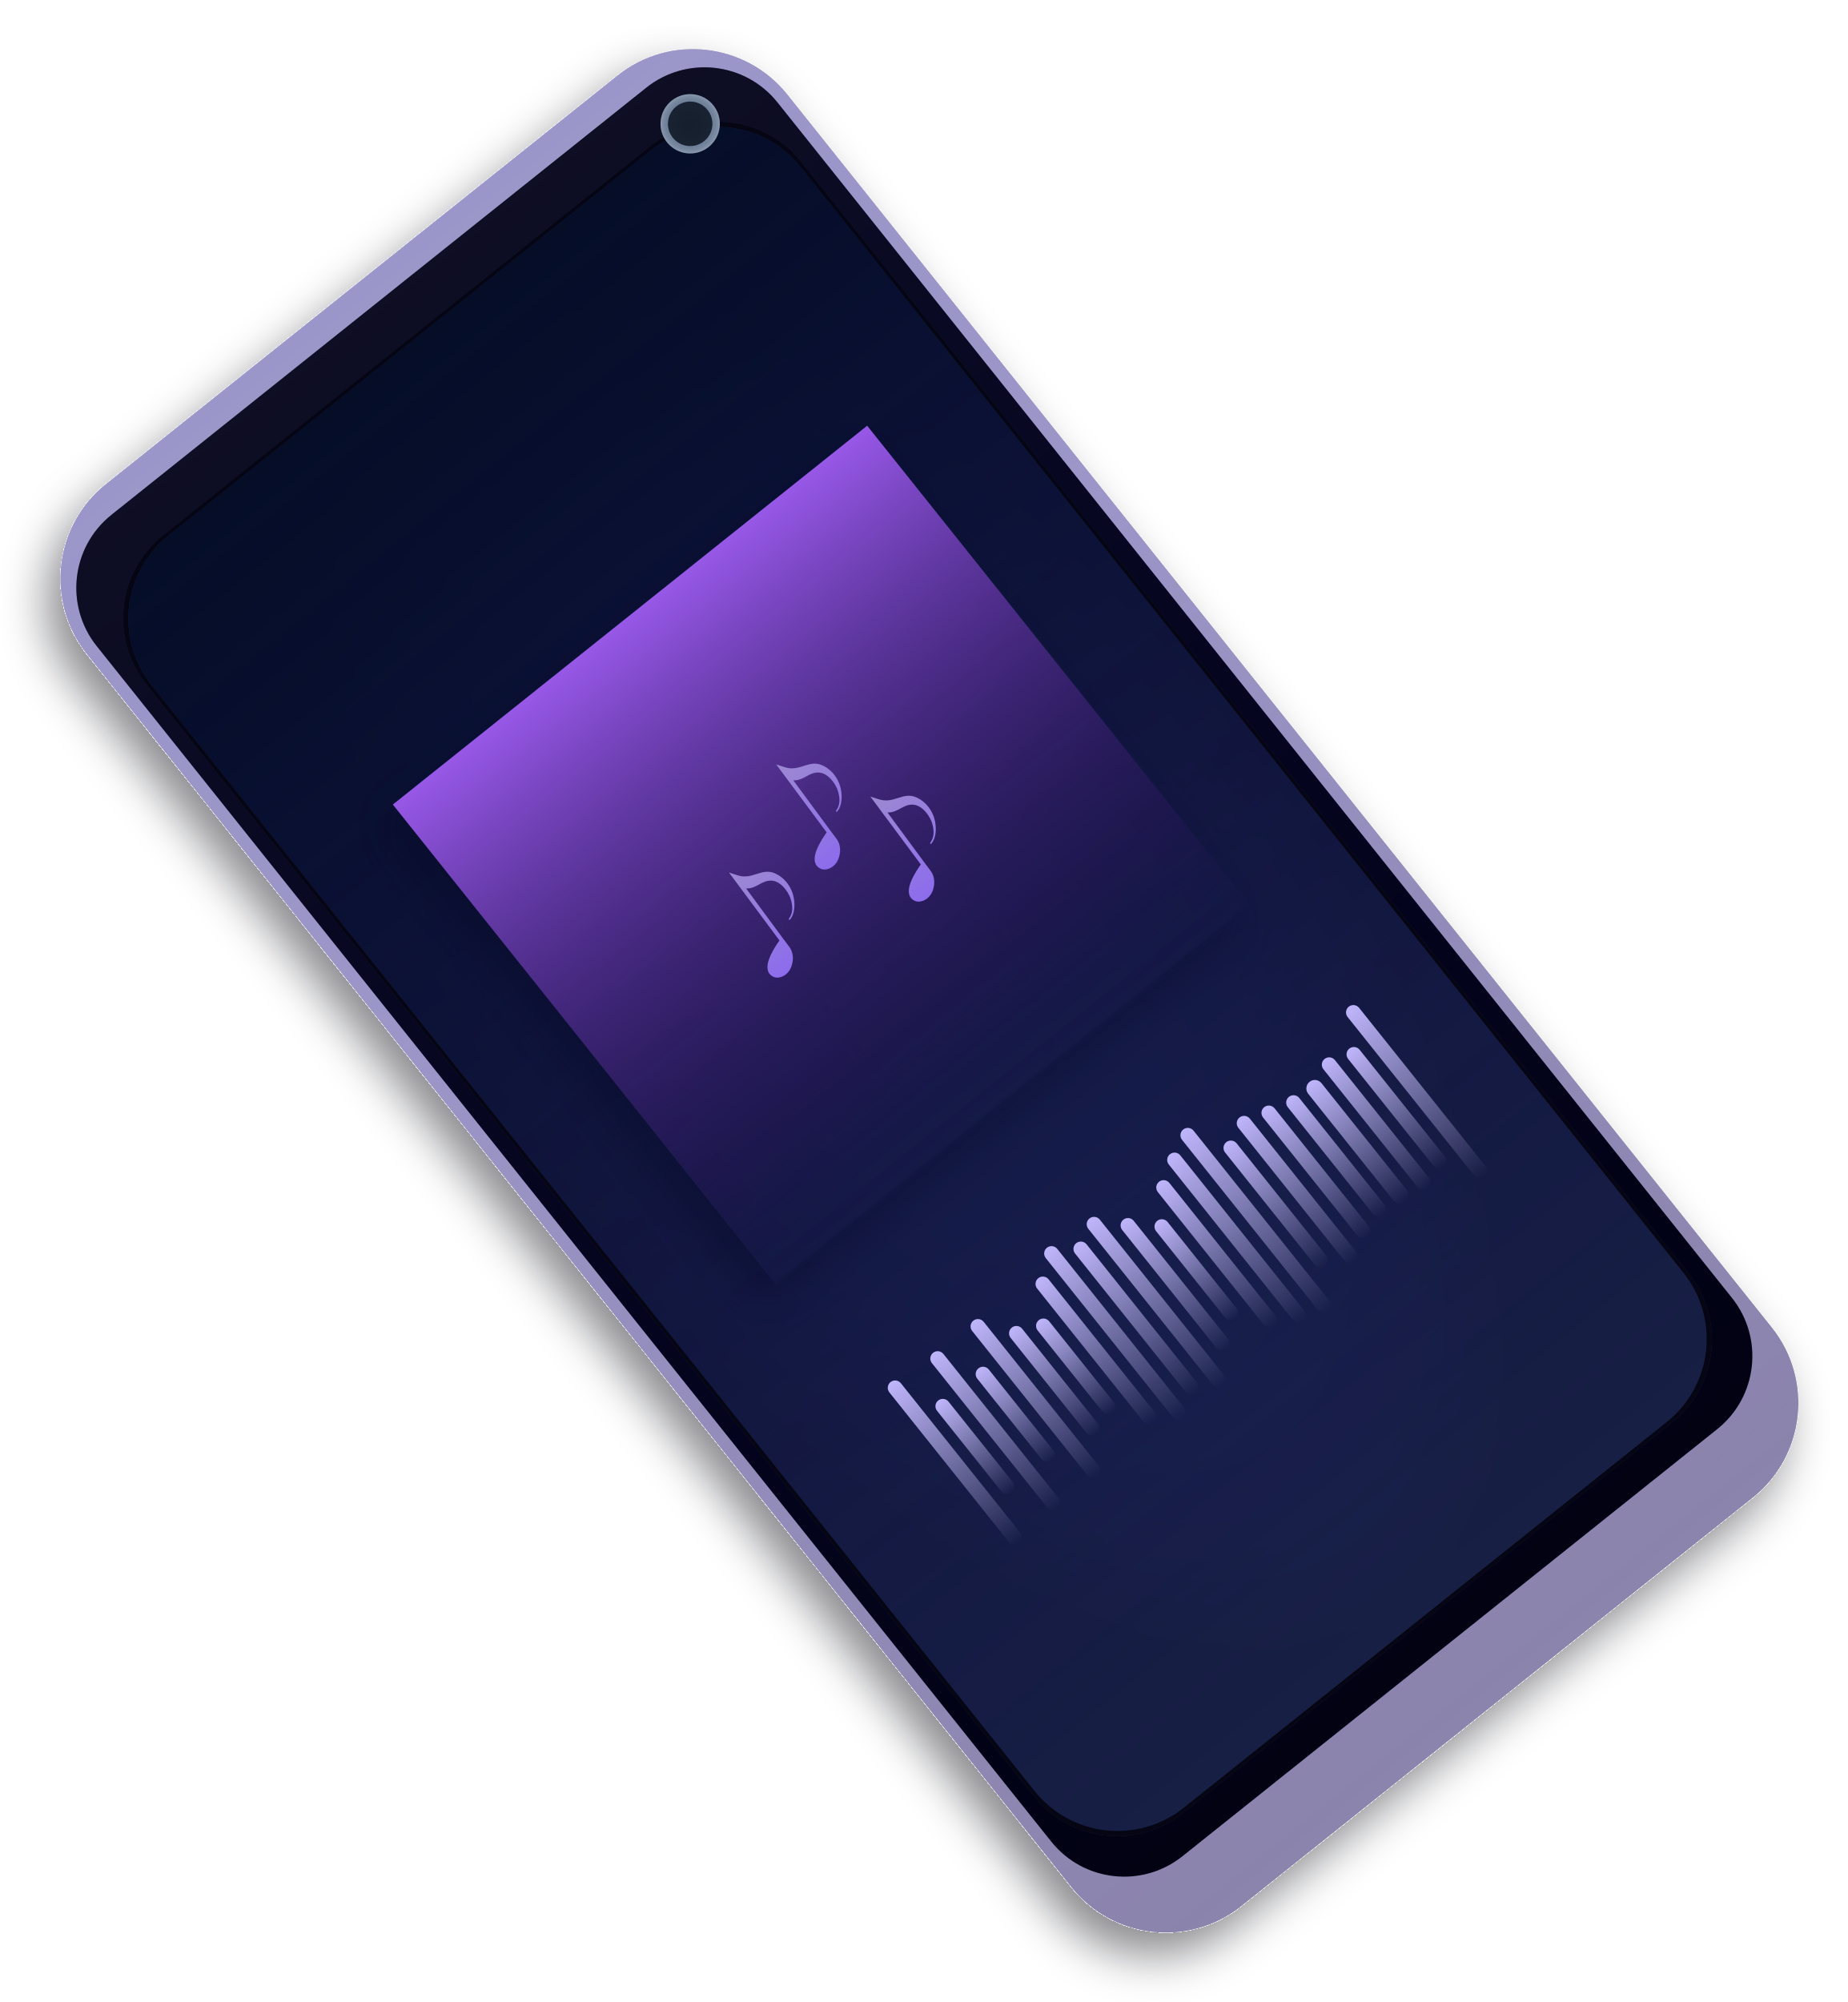
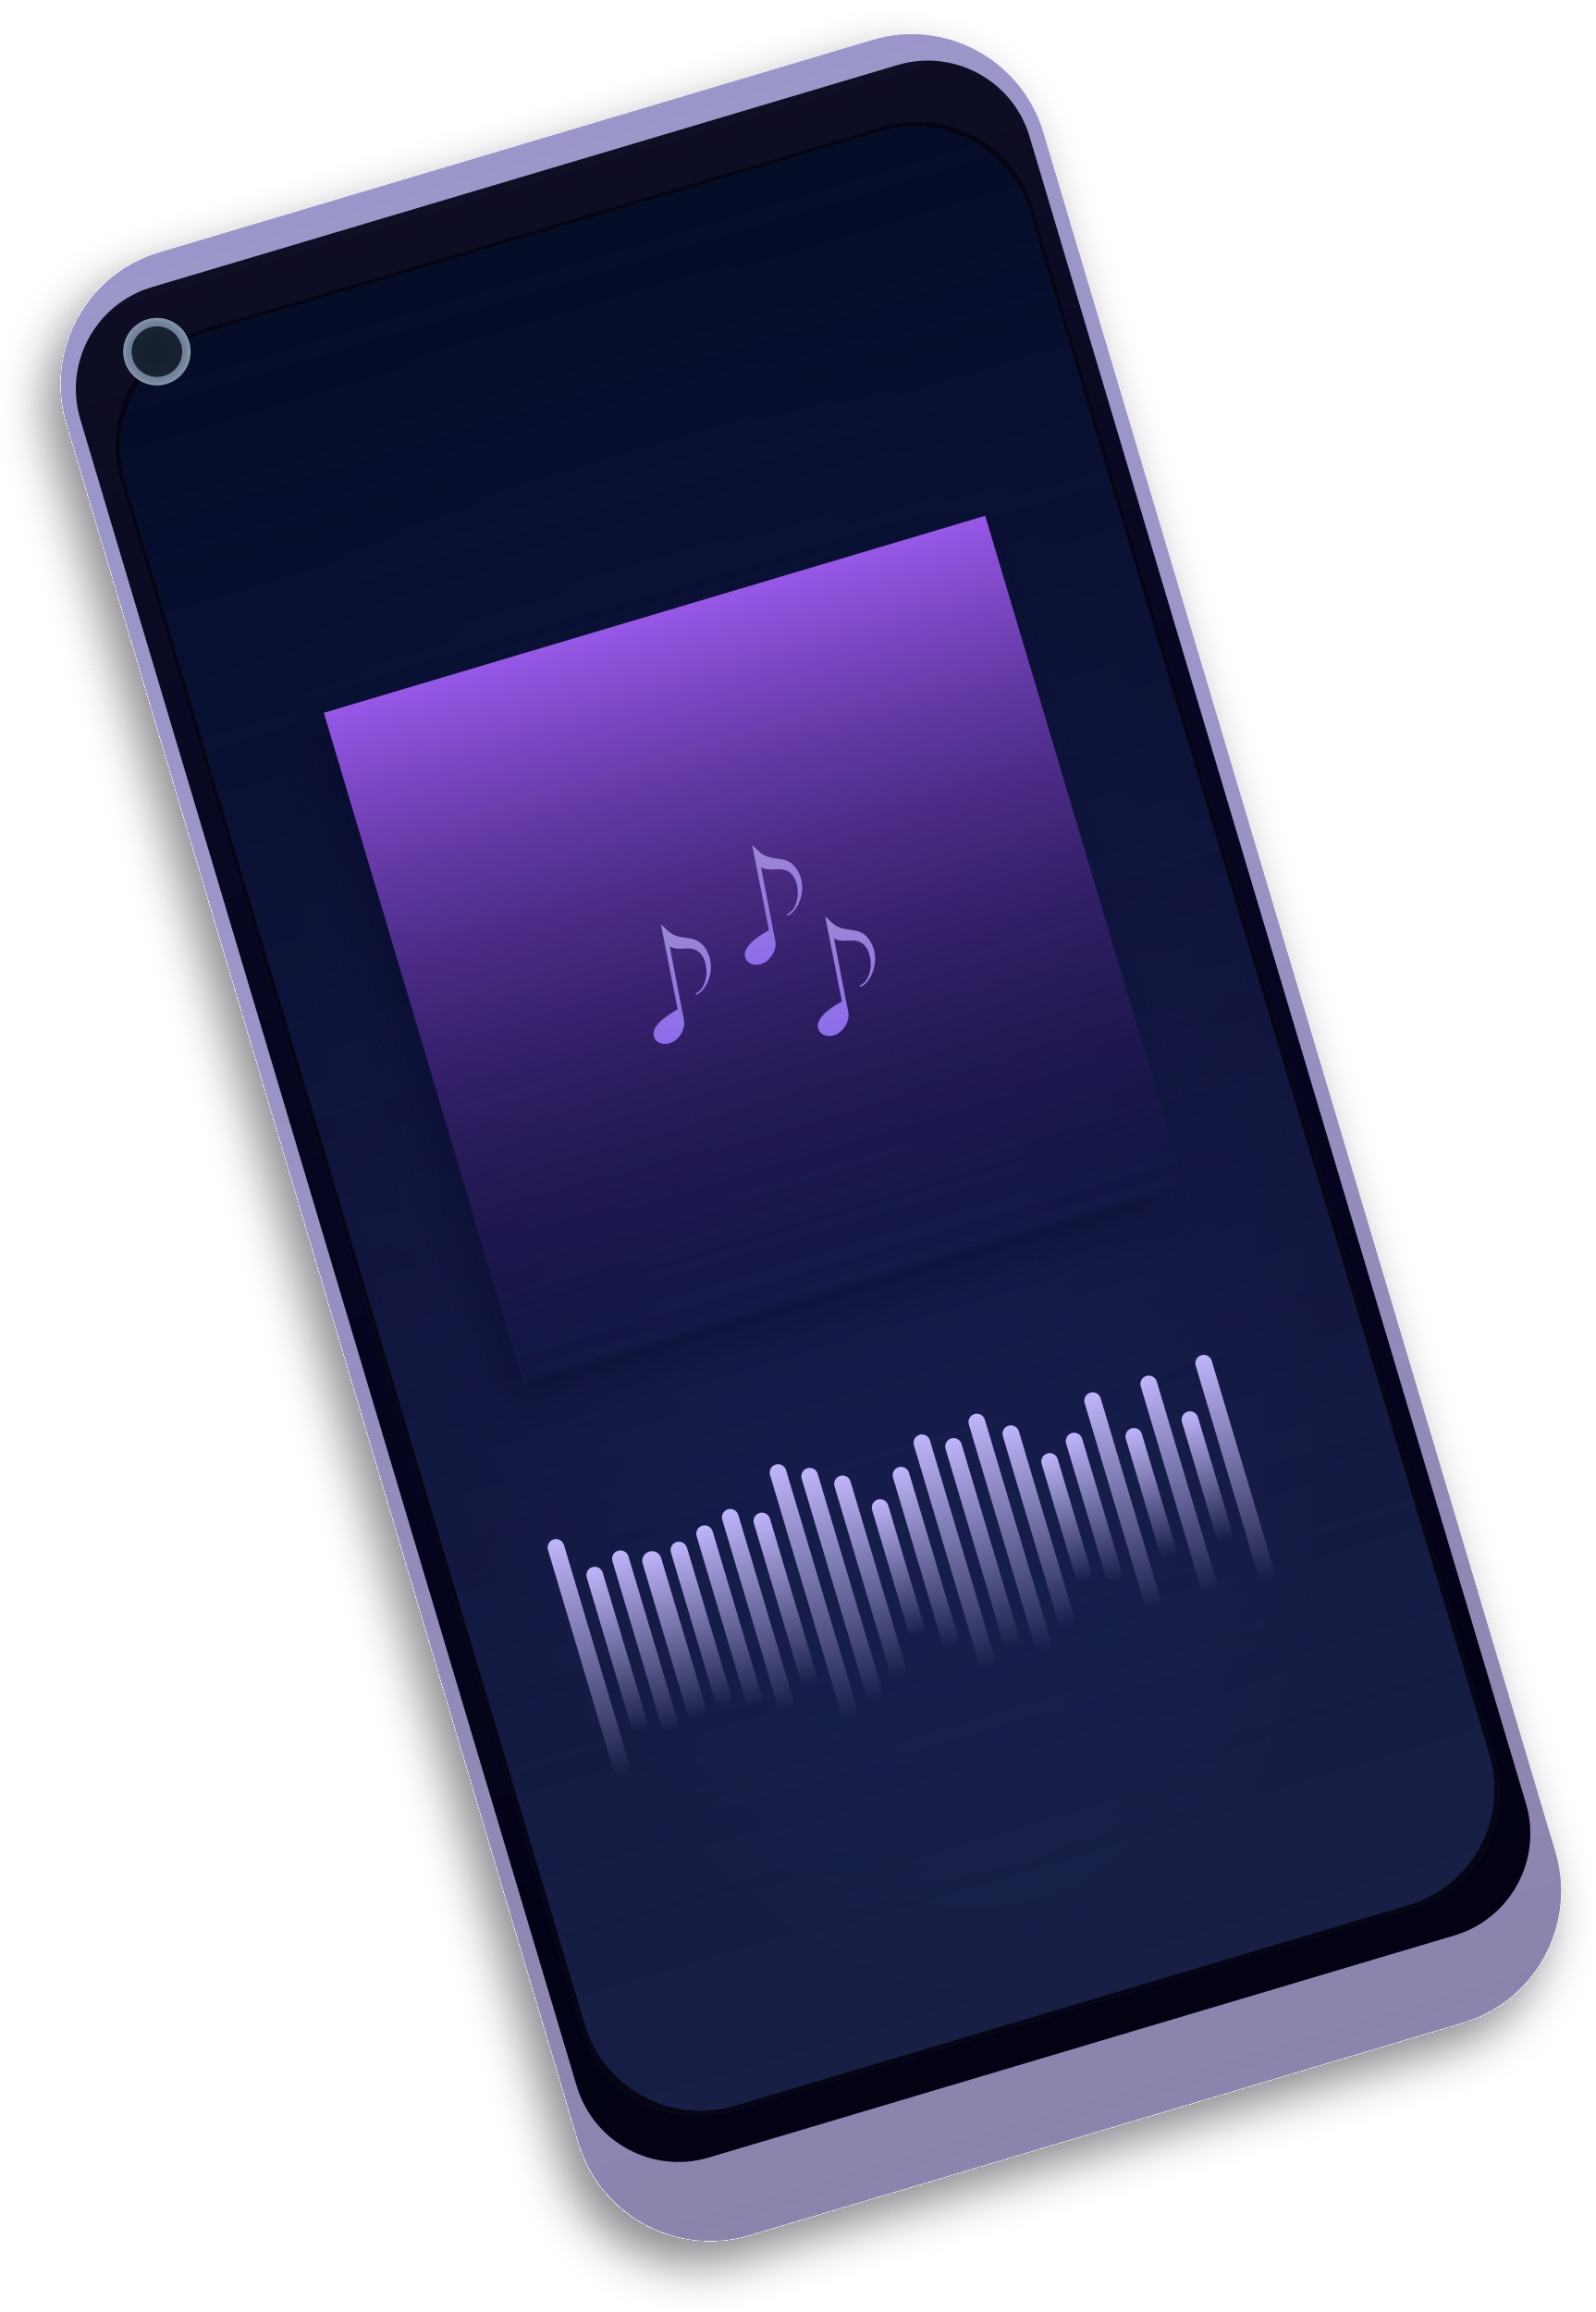
- <svg xmlns="http://www.w3.org/2000/svg" viewBox="0 0 814 882" fill="none">
-   <g filter="url(#filter0_d_252_5038)">
-     <path d="M272.046 33.262L46.653 213.247C23.649 231.617 19.892 265.158 38.261 288.162L472.039 831.375C490.409 854.379 523.949 858.136 546.953 839.766L772.347 659.78C795.351 641.41 799.108 607.87 780.738 584.866L346.961 41.653C328.591 18.649 295.05 14.892 272.046 33.262Z" fill="#E6D3D3" />
-     <path d="M272.046 33.262L46.653 213.247C23.649 231.617 19.892 265.158 38.261 288.162L472.039 831.375C490.409 854.379 523.949 858.136 546.953 839.766L772.347 659.78C795.351 641.41 799.108 607.87 780.738 584.866L346.961 41.653C328.591 18.649 295.05 14.892 272.046 33.262Z" fill="url(#paint0_linear_252_5038)" fill-opacity="0.2" />
-     <path d="M272.046 33.262L46.653 213.247C23.649 231.617 19.892 265.158 38.261 288.162L472.039 831.375C490.409 854.379 523.949 858.136 546.953 839.766L772.347 659.78C795.351 641.41 799.108 607.87 780.738 584.866L346.961 41.653C328.591 18.649 295.05 14.892 272.046 33.262Z" fill="url(#paint1_linear_252_5038)" fill-opacity="0.4" />
-     <path d="M49.098 226.821L284.741 38.65C302.499 24.47 328.39 27.37 342.57 45.128L763.128 571.786C777.308 589.544 774.408 615.434 756.651 629.615L521.008 817.785C503.25 831.965 477.359 829.065 463.179 811.308L42.621 284.65C28.441 266.892 31.341 241.001 49.098 226.821Z" fill="#020213" />
-     <path d="M49.098 226.821L284.741 38.65C302.499 24.47 328.39 27.37 342.57 45.128L763.128 571.786C777.308 589.544 774.408 615.434 756.651 629.615L521.008 817.785C503.25 831.965 477.359 829.065 463.179 811.308L42.621 284.65C28.441 266.892 31.341 241.001 49.098 226.821Z" fill="url(#paint2_linear_252_5038)" fill-opacity="0.2" />
-     <path d="M71.837 235.834L287.224 63.839C307.403 47.725 336.825 51.021 352.939 71.2L744.071 561.009C760.185 581.188 756.89 610.61 736.71 626.723L521.324 798.719C501.145 814.832 471.723 811.537 455.609 791.358L64.477 301.548C48.363 281.369 51.658 251.948 71.837 235.834Z" fill="#1D2852" fill-opacity="0.77" />
-     <path d="M71.837 235.834L287.224 63.839C307.403 47.725 336.825 51.021 352.939 71.2L744.071 561.009C760.185 581.188 756.89 610.61 736.71 626.723L521.324 798.719C501.145 814.832 471.723 811.537 455.609 791.358L64.477 301.548C48.363 281.369 51.658 251.948 71.837 235.834Z" fill="url(#paint3_radial_252_5038)" />
-     <path d="M74.131 236.091L286.966 66.134C307.145 50.02 336.567 53.316 352.681 73.495L741.775 560.751C757.888 580.93 754.593 610.351 734.414 626.465L521.579 796.422C501.4 812.536 471.978 809.241 455.864 789.062L66.771 301.806C50.657 281.626 53.952 252.205 74.131 236.091Z" fill="#1D2852" fill-opacity="0.77" />
-     <path d="M74.131 236.091L286.966 66.134C307.145 50.02 336.567 53.316 352.681 73.495L741.775 560.751C757.888 580.93 754.593 610.351 734.414 626.465L521.579 796.422C501.4 812.536 471.978 809.241 455.864 789.062L66.771 301.806C50.657 281.626 53.952 252.205 74.131 236.091Z" fill="url(#paint4_linear_252_5038)" />
-     <rect width="6.484" height="95.635" rx="3.242" transform="matrix(-0.781425 0.624 0.624 0.781425 596.826 441.478)" fill="url(#paint5_linear_252_5038)" />
-     <rect width="6.484" height="66.458" rx="3.242" transform="matrix(-0.781425 0.624 0.624 0.781425 597.062 459.959)" fill="url(#paint6_linear_252_5038)" />
-     <rect width="6.484" height="72.942" rx="3.242" transform="matrix(-0.781425 0.624 0.624 0.781425 586.172 464.505)" fill="url(#paint7_linear_252_5038)" />
-     <rect width="6.484" height="66.458" rx="3.242" transform="matrix(-0.781425 0.624 0.624 0.781425 570.463 481.199)" fill="url(#paint8_linear_252_5038)" />
-     <rect width="6.484" height="72.942" rx="3.242" transform="matrix(-0.781425 0.624 0.624 0.781425 559.574 485.747)" fill="url(#paint9_linear_252_5038)" />
-     <rect width="6.484" height="81.047" rx="3.242" transform="matrix(-0.781425 0.624 0.624 0.781425 548.686 490.294)" fill="url(#paint10_linear_252_5038)" />
-     <rect width="6.484" height="69.7" rx="3.242" transform="matrix(-0.781425 0.624 0.624 0.781425 542.854 501.173)" fill="url(#paint11_linear_252_5038)" />
-     <rect width="6.484" height="102.119" rx="3.242" transform="matrix(-0.781425 0.624 0.624 0.781425 523.873 495.589)" fill="url(#paint12_linear_252_5038)" />
-     <rect width="6.484" height="94.014" rx="3.242" transform="matrix(-0.781425 0.624 0.624 0.781425 518.039 506.468)" fill="url(#paint13_linear_252_5038)" />
-     <rect width="6.484" height="81.047" rx="3.242" transform="matrix(-0.781425 0.624 0.624 0.781425 513.219 518.613)" fill="url(#paint14_linear_252_5038)" />
-     <rect width="6.484" height="55.112" rx="3.242" transform="matrix(-0.781425 0.624 0.624 0.781425 512.443 535.828)" fill="url(#paint15_linear_252_5038)" />
-     <rect width="6.484" height="72.942" rx="3.242" transform="matrix(-0.781425 0.624 0.624 0.781425 497.508 535.309)" fill="url(#paint16_linear_252_5038)" />
-     <rect width="6.484" height="94.014" rx="3.242" transform="matrix(-0.781425 0.624 0.624 0.781425 482.572 534.787)" fill="url(#paint17_linear_252_5038)" />
-     <rect width="6.484" height="84.289" rx="3.242" transform="matrix(-0.781425 0.624 0.624 0.781425 476.742 545.668)" fill="url(#paint18_linear_252_5038)" />
-     <rect width="6.484" height="95.635" rx="3.242" transform="matrix(-0.781425 0.624 0.624 0.781425 463.828 547.683)" fill="url(#paint19_linear_252_5038)" />
-     <rect width="6.484" height="81.047" rx="3.242" transform="matrix(-0.781425 0.624 0.624 0.781425 460.02 561.096)" fill="url(#paint20_linear_252_5038)" />
-     <rect width="6.484" height="51.87" rx="3.242" transform="matrix(-0.781425 0.624 0.624 0.781425 460.256 579.575)" fill="url(#paint21_linear_252_5038)" />
-     <rect width="6.484" height="59.975" rx="3.242" transform="matrix(-0.781425 0.624 0.624 0.781425 448.357 582.855)" fill="url(#paint22_linear_252_5038)" />
-     <rect width="6.484" height="87.531" rx="3.242" transform="matrix(-0.781425 0.624 0.624 0.781425 431.398 579.802)" fill="url(#paint23_linear_252_5038)" />
-     <rect width="6.484" height="51.87" rx="3.242" transform="matrix(-0.781425 0.624 0.624 0.781425 433.656 600.817)" fill="url(#paint24_linear_252_5038)" />
-     <rect width="6.484" height="87.531" rx="3.242" transform="matrix(-0.781425 0.624 0.624 0.781425 413.664 593.963)" fill="url(#paint25_linear_252_5038)" />
-     <rect width="6.484" height="51.87" rx="3.242" transform="matrix(-0.781425 0.624 0.624 0.781425 415.924 614.977)" fill="url(#paint26_linear_252_5038)" />
-     <rect width="6.484" height="90.772" rx="3.242" transform="matrix(-0.781425 0.624 0.624 0.781425 394.918 606.856)" fill="url(#paint27_linear_252_5038)" />
-     <rect width="7.481" height="67.331" rx="3.741" transform="matrix(-0.781425 0.624 0.624 0.781425 579.934 474.275)" fill="url(#paint28_linear_252_5038)" />
-     <g filter="url(#filter1_d_252_5038)">
-       <rect width="267.454" height="271.313" transform="matrix(-0.781425 0.624 0.624 0.781425 382.092 187.555)" fill="url(#paint29_linear_252_5038)" />
-       <path fill-rule="evenodd" clip-rule="evenodd" d="M344.556 412.845L328.756 391.407C331.095 391.502 332.82 390.565 334.515 389.642C336.282 388.683 338.02 387.745 340.387 388.002C342.382 388.222 345.759 389.951 348.163 395.355C349.764 399.972 349.042 402.713 347.743 404.524C347.345 405.08 347.682 405.59 348.131 405.075C350.731 402.091 350.62 395.61 348.221 391.159C346.793 388.511 344.489 386.063 341.382 384.733C338.409 383.456 335.948 384.241 333.387 385.052C330.854 385.859 328.22 386.692 324.893 385.595C324.79 385.56 322.603 384.851 321.648 384.542L321.212 384.401L343.445 414.334C340.413 418.609 338.929 421.776 338.39 424.119C338.318 424.396 338.272 424.66 338.239 424.9C337.718 428.37 339.464 429.81 341.011 430.448C342.751 431.167 345.914 430.438 347.8 427.605C347.869 427.506 347.934 427.403 347.998 427.292C348.426 426.586 348.774 425.755 349.007 424.794C349.912 421.511 348.989 418.787 347.82 417.201C346.384 415.253 344.556 412.845 344.556 412.845L344.556 412.845Z" fill="url(#paint30_linear_252_5038)" />
-       <path fill-rule="evenodd" clip-rule="evenodd" d="M365.355 365.219L349.555 343.781C351.894 343.876 353.619 342.939 355.314 342.016C357.081 341.057 358.819 340.119 361.186 340.376C363.181 340.596 366.558 342.325 368.962 347.729C370.563 352.346 369.841 355.087 368.542 356.898C368.144 357.454 368.48 357.964 368.93 357.449C371.529 354.465 371.419 347.984 369.019 343.533C367.592 340.885 365.288 338.437 362.181 337.107C359.208 335.83 356.746 336.615 354.186 337.426C351.653 338.233 349.018 339.066 345.692 337.969C345.588 337.934 343.402 337.225 342.447 336.916L342.01 336.775L364.244 366.708C361.212 370.983 359.728 374.15 359.189 376.493C359.116 376.77 359.071 377.034 359.038 377.274C358.517 380.744 360.262 382.185 361.809 382.822C363.549 383.541 366.713 382.812 368.599 379.979C368.668 379.881 368.733 379.777 368.796 379.666C369.225 378.96 369.573 378.129 369.806 377.168C370.711 373.885 369.788 371.161 368.619 369.575C367.183 367.627 365.355 365.219 365.355 365.219L365.355 365.219Z" fill="url(#paint31_linear_252_5038)" />
-       <path fill-rule="evenodd" clip-rule="evenodd" d="M406.837 379.365L391.037 357.928C393.376 358.022 395.101 357.085 396.797 356.163C398.563 355.204 400.302 354.265 402.668 354.523C404.663 354.743 408.04 356.472 410.444 361.876C412.046 366.493 411.323 369.234 410.025 371.044C409.626 371.601 409.963 372.11 410.413 371.595C413.012 368.611 412.901 362.13 410.502 357.679C409.074 355.032 406.77 352.584 403.663 351.254C400.69 349.976 398.229 350.762 395.668 351.573C393.135 352.379 390.501 353.212 387.174 352.116C387.071 352.08 384.884 351.371 383.93 351.062L383.493 350.922L405.726 380.854C402.695 385.13 401.211 388.296 400.672 390.639C400.599 390.916 400.554 391.181 400.521 391.421C400 394.89 401.745 396.331 403.292 396.969C405.032 397.688 408.196 396.959 410.082 394.125C410.15 394.027 410.216 393.923 410.279 393.813C410.707 393.106 411.055 392.276 411.289 391.314C412.194 388.032 411.27 385.308 410.101 383.722C408.665 381.774 406.838 379.365 406.838 379.365L406.837 379.365Z" fill="url(#paint32_linear_252_5038)" />
+ <svg xmlns="http://www.w3.org/2000/svg" viewBox="0 0 686 994" fill="none">
+   <g filter="url(#filter0_d_264_3001)">
+     <path d="M68.388 108.502L375.078 17.155C406.379 7.832 439.313 25.649 448.636 56.95L668.788 796.094C678.111 827.395 660.294 860.328 628.992 869.651L322.302 960.998C291.001 970.322 258.067 952.504 248.744 921.203L28.592 182.059C19.269 150.758 37.086 117.825 68.388 108.502Z" fill="#E6D3D3" />
+     <path d="M68.388 108.502L375.078 17.155C406.379 7.832 439.313 25.649 448.636 56.95L668.788 796.094C678.111 827.395 660.294 860.328 628.992 869.651L322.302 960.998C291.001 970.322 258.067 952.504 248.744 921.203L28.592 182.059C19.269 150.758 37.086 117.825 68.388 108.502Z" fill="url(#paint0_linear_264_3001)" fill-opacity="0.2" />
+     <path d="M68.388 108.502L375.078 17.155C406.379 7.832 439.313 25.649 448.636 56.95L668.788 796.094C678.111 827.395 660.294 860.328 628.992 869.651L322.302 960.998C291.001 970.322 258.067 952.504 248.744 921.203L28.592 182.059C19.269 150.758 37.086 117.825 68.388 108.502Z" fill="url(#paint1_linear_264_3001)" fill-opacity="0.4" />
+     <path d="M385.893 27.979L65.256 123.48C41.094 130.677 27.34 156.098 34.537 180.261L247.98 896.879C255.177 921.042 280.599 934.795 304.761 927.598L625.398 832.097C649.561 824.901 663.314 799.479 656.118 775.316L442.674 58.698C435.478 34.535 410.056 20.782 385.893 27.979Z" fill="#020213" />
+     <path d="M385.893 27.979L65.256 123.48C41.094 130.677 27.34 156.098 34.537 180.261L247.98 896.879C255.177 921.042 280.599 934.795 304.761 927.598L625.398 832.097C649.561 824.901 663.314 799.479 656.118 775.316L442.674 58.698C435.478 34.535 410.056 20.782 385.893 27.979Z" fill="url(#paint2_linear_264_3001)" fill-opacity="0.2" />
+     <path d="M379.705 54.401L86.63 141.692C59.173 149.87 43.544 178.759 51.722 206.216L250.231 872.694C258.409 900.152 287.298 915.781 314.755 907.603L607.83 820.311C635.287 812.133 650.916 783.245 642.738 755.787L444.229 89.309C436.051 61.851 407.162 46.222 379.705 54.401Z" fill="#1D2852" fill-opacity="0.77" />
+     <path d="M379.705 54.401L86.63 141.692C59.173 149.87 43.544 178.759 51.722 206.216L250.231 872.694C258.409 900.152 287.298 915.781 314.755 907.603L607.83 820.311C635.287 812.133 650.916 783.245 642.738 755.787L444.229 89.309C436.051 61.851 407.162 46.222 379.705 54.401Z" fill="url(#paint3_radial_264_3001)" />
+     <path d="M378.484 56.654L88.882 142.911C61.425 151.089 45.796 179.978 53.974 207.435L251.448 870.439C259.627 897.897 288.515 913.526 315.973 905.347L605.575 819.09C633.032 810.912 648.661 782.023 640.483 754.566L443.009 91.562C434.83 64.104 405.942 48.475 378.484 56.654Z" fill="#1D2852" fill-opacity="0.77" />
+     <path d="M378.484 56.654L88.882 142.911C61.425 151.089 45.796 179.978 53.974 207.435L251.448 870.439C259.627 897.897 288.515 913.526 315.973 905.347L605.575 819.09C633.032 810.912 648.661 782.023 640.483 754.566L443.009 91.562C434.83 64.104 405.942 48.475 378.484 56.654Z" fill="url(#paint4_linear_264_3001)" />
+     <rect x="234.588" y="662.866" width="7.193" height="106.101" rx="3.597" transform="rotate(-16.5861 234.588 662.866)" fill="url(#paint5_linear_264_3001)" />
+     <rect x="251.275" y="674.785" width="7.193" height="73.731" rx="3.597" transform="rotate(-16.5861 251.275 674.785)" fill="url(#paint6_linear_264_3001)" />
+     <rect x="262.311" y="667.743" width="7.193" height="80.925" rx="3.597" transform="rotate(-16.5861 262.311 667.743)" fill="url(#paint7_linear_264_3001)" />
+     <rect x="287.467" y="664.005" width="7.193" height="73.731" rx="3.597" transform="rotate(-16.5861 287.467 664.005)" fill="url(#paint8_linear_264_3001)" />
+     <rect x="298.506" y="656.965" width="7.193" height="80.925" rx="3.597" transform="rotate(-16.5861 298.506 656.965)" fill="url(#paint9_linear_264_3001)" />
+     <rect x="309.543" y="649.925" width="7.193" height="89.916" rx="3.597" transform="rotate(-16.5861 309.543 649.925)" fill="url(#paint10_linear_264_3001)" />
+     <rect x="323.146" y="651.501" width="7.193" height="77.328" rx="3.597" transform="rotate(-16.5861 323.146 651.501)" fill="url(#paint11_linear_264_3001)" />
+     <rect x="330.08" y="630.675" width="7.193" height="113.295" rx="3.597" transform="rotate(-16.5861 330.08 630.675)" fill="url(#paint12_linear_264_3001)" />
+     <rect x="343.684" y="632.25" width="7.193" height="104.303" rx="3.597" transform="rotate(-16.5861 343.684 632.25)" fill="url(#paint13_linear_264_3001)" />
+     <rect x="357.801" y="635.55" width="7.193" height="89.916" rx="3.597" transform="rotate(-16.5861 357.801 635.55)" fill="url(#paint14_linear_264_3001)" />
+     <rect x="373.973" y="645.744" width="7.193" height="61.143" rx="3.597" transform="rotate(-16.5861 373.973 645.744)" fill="url(#paint15_linear_264_3001)" />
+     <rect x="382.957" y="631.811" width="7.193" height="80.925" rx="3.597" transform="rotate(-16.5861 382.957 631.811)" fill="url(#paint16_linear_264_3001)" />
+     <rect x="391.941" y="617.874" width="7.193" height="104.303" rx="3.597" transform="rotate(-16.5861 391.941 617.874)" fill="url(#paint17_linear_264_3001)" />
+     <rect x="405.547" y="619.453" width="7.193" height="93.513" rx="3.597" transform="rotate(-16.5861 405.547 619.453)" fill="url(#paint18_linear_264_3001)" />
+     <rect x="415.559" y="608.965" width="7.193" height="106.101" rx="3.597" transform="rotate(-16.5861 415.559 608.965)" fill="url(#paint19_linear_264_3001)" />
+     <rect x="430.189" y="613.99" width="7.193" height="89.916" rx="3.597" transform="rotate(-16.5861 430.189 613.99)" fill="url(#paint20_linear_264_3001)" />
+     <rect x="446.873" y="625.907" width="7.193" height="57.546" rx="3.597" transform="rotate(-16.5861 446.873 625.907)" fill="url(#paint21_linear_264_3001)" />
+     <rect x="457.396" y="617.145" width="7.193" height="66.538" rx="3.597" transform="rotate(-16.5861 457.396 617.145)" fill="url(#paint22_linear_264_3001)" />
+     <rect x="465.354" y="599.763" width="7.193" height="97.11" rx="3.597" transform="rotate(-16.5861 465.354 599.763)" fill="url(#paint23_linear_264_3001)" />
+     <rect x="483.068" y="615.128" width="7.193" height="57.546" rx="3.597" transform="rotate(-16.5861 483.068 615.128)" fill="url(#paint24_linear_264_3001)" />
+     <rect x="489.482" y="592.576" width="7.193" height="97.11" rx="3.597" transform="rotate(-16.5861 489.482 592.576)" fill="url(#paint25_linear_264_3001)" />
+     <rect x="507.197" y="607.939" width="7.193" height="57.546" rx="3.597" transform="rotate(-16.5861 507.197 607.939)" fill="url(#paint26_linear_264_3001)" />
+     <rect x="513.102" y="583.664" width="7.193" height="100.706" rx="3.597" transform="rotate(-16.5861 513.102 583.664)" fill="url(#paint27_linear_264_3001)" />
+     <rect x="275.162" y="668.248" width="8.3" height="74.7" rx="4.15" transform="rotate(-16.5861 275.162 668.248)" fill="url(#paint28_linear_264_3001)" />
+     <g filter="url(#filter1_d_264_3001)">
+       <rect width="296.724" height="301.004" transform="translate(139.256 306.455) rotate(-16.5861)" fill="url(#paint29_linear_264_3001)" />
+       <path fill-rule="evenodd" clip-rule="evenodd" d="M293.025 433.094L287.981 406.945C290.052 408.036 292.012 407.932 293.939 407.828C295.947 407.722 297.92 407.623 299.945 408.873C301.652 409.929 303.957 412.943 303.803 418.856C303.264 423.712 301.433 425.876 299.482 426.952C298.883 427.283 298.967 427.888 299.595 427.616C303.225 426.04 305.912 420.142 305.66 415.091C305.51 412.087 304.483 408.886 302.25 406.349C300.115 403.918 297.555 403.568 294.894 403.199C292.261 402.838 289.525 402.457 286.993 400.036C286.915 399.96 285.246 398.38 284.517 397.69L284.183 397.375L291.382 433.96C286.806 436.516 284.105 438.737 282.611 440.62C282.426 440.839 282.271 441.058 282.138 441.26C280.176 444.169 281.132 446.22 282.254 447.461C283.516 448.859 286.686 449.561 289.607 447.814C289.711 447.755 289.815 447.689 289.919 447.617C290.61 447.163 291.281 446.563 291.905 445.795C294.134 443.221 294.472 440.365 294.098 438.43C293.64 436.054 293.026 433.094 293.026 433.094L293.025 433.094Z" fill="url(#paint30_linear_264_3001)" />
+       <path fill-rule="evenodd" clip-rule="evenodd" d="M332.285 399.041L327.24 372.892C329.311 373.983 331.272 373.879 333.199 373.776C335.206 373.669 337.179 373.57 339.205 374.82C340.912 375.876 343.217 378.89 343.063 384.803C342.523 389.659 340.692 391.823 338.741 392.899C338.142 393.23 338.227 393.835 338.855 393.564C342.485 391.987 345.172 386.089 344.92 381.039C344.77 378.035 343.742 374.834 341.509 372.297C339.375 369.865 336.815 369.515 334.154 369.146C331.521 368.785 328.784 368.404 326.252 365.984C326.174 365.907 324.505 364.327 323.776 363.637L323.442 363.323L330.642 399.907C326.066 402.463 323.365 404.684 321.87 406.567C321.686 406.786 321.531 407.006 321.398 407.208C319.436 410.116 320.391 412.167 321.514 413.409C322.775 414.806 325.945 415.508 328.866 413.762C328.971 413.702 329.075 413.637 329.179 413.564C329.87 413.111 330.541 412.51 331.165 411.743C333.394 409.169 333.732 406.312 333.358 404.377C332.9 402.001 332.286 399.041 332.286 399.041L332.285 399.041Z" fill="url(#paint31_linear_264_3001)" />
+       <path fill-rule="evenodd" clip-rule="evenodd" d="M363.652 429.653L358.608 403.505C360.679 404.595 362.639 404.492 364.566 404.388C366.574 404.282 368.547 404.182 370.572 405.432C372.279 406.489 374.584 409.502 374.43 415.415C373.891 420.272 372.06 422.436 370.109 423.511C369.51 423.843 369.594 424.447 370.222 424.176C373.852 422.6 376.539 416.701 376.287 411.651C376.137 408.647 375.11 405.446 372.876 402.909C370.742 400.477 368.182 400.128 365.521 399.758C362.888 399.397 360.151 399.016 357.62 396.596C357.542 396.519 355.873 394.939 355.144 394.25L354.81 393.935L362.009 430.519C357.433 433.076 354.732 435.296 353.238 437.18C353.053 437.398 352.898 437.618 352.765 437.82C350.803 440.728 351.759 442.78 352.881 444.021C354.143 445.418 357.312 446.121 360.234 444.374C360.338 444.315 360.442 444.249 360.546 444.176C361.237 443.723 361.908 443.123 362.532 442.355C364.761 439.781 365.099 436.924 364.725 434.99C364.267 432.614 363.653 429.653 363.653 429.653L363.652 429.653Z" fill="url(#paint32_linear_264_3001)" />
    </g>
-     <path d="M312.257 64.753C306.618 69.256 298.395 68.335 293.892 62.696C289.389 57.056 290.31 48.834 295.949 44.331C301.589 39.827 309.811 40.748 314.314 46.388C318.817 52.027 317.896 60.249 312.257 64.753Z" fill="#70839D" />
-     <path d="M312.257 64.753C306.618 69.256 298.395 68.335 293.892 62.696C289.389 57.056 290.31 48.834 295.949 44.331C301.589 39.827 309.811 40.748 314.314 46.388C318.817 52.027 317.896 60.249 312.257 64.753Z" fill="url(#paint33_radial_252_5038)" fill-opacity="0.2" />
-     <path d="M310.219 62.203C305.99 65.581 299.823 64.89 296.445 60.661C293.068 56.431 293.759 50.264 297.988 46.887C302.218 43.51 308.384 44.2 311.762 48.43C315.139 52.659 314.449 58.826 310.219 62.203Z" fill="#030B17" fill-opacity="0.8" />
+     <path d="M71.61 165.075C79.284 162.789 83.651 154.716 81.366 147.042C79.08 139.369 71.007 135.001 63.334 137.287C55.66 139.572 51.292 147.645 53.578 155.319C55.863 162.992 63.937 167.36 71.61 165.075Z" fill="#70839D" />
+     <path d="M71.61 165.075C79.284 162.789 83.651 154.716 81.366 147.042C79.08 139.369 71.007 135.001 63.334 137.287C55.66 139.572 51.292 147.645 53.578 155.319C55.863 162.992 63.937 167.36 71.61 165.075Z" fill="url(#paint33_radial_264_3001)" fill-opacity="0.2" />
+     <path d="M70.579 161.604C76.334 159.889 79.61 153.834 77.896 148.079C76.182 142.324 70.127 139.048 64.372 140.762C58.617 142.477 55.341 148.532 57.055 154.287C58.769 160.042 64.824 163.318 70.579 161.604Z" fill="#030B17" fill-opacity="0.8" />
  </g>
  <defs>
-     <filter id="filter0_d_252_5038" x="0.609" y="11.608" width="805.781" height="869.811" filterUnits="userSpaceOnUse" color-interpolation-filters="sRGB">
+     <filter id="filter0_d_264_3001" x="0.115" y="4.679" width="685.148" height="988.796" filterUnits="userSpaceOnUse" color-interpolation-filters="sRGB">
      <feFlood flood-opacity="0" result="BackgroundImageFix" />
      <feColorMatrix in="SourceAlpha" type="matrix" values="0 0 0 0 0 0 0 0 0 0 0 0 0 0 0 0 0 0 127 0" result="hardAlpha" />
      <feOffset dx="-6" dy="10" />
      <feGaussianBlur stdDeviation="10" />
      <feComposite in2="hardAlpha" operator="out" />
      <feColorMatrix type="matrix" values="0 0 0 0 0.011 0 0 0 0 0.014 0 0 0 0 0.046 0 0 0 0.46 0" />
-       <feBlend mode="normal" in2="BackgroundImageFix" result="effect1_dropShadow_252_5038" />
-       <feBlend mode="normal" in="SourceGraphic" in2="effect1_dropShadow_252_5038" result="shape" />
+       <feBlend mode="normal" in2="BackgroundImageFix" result="effect1_dropShadow_264_3001" />
+       <feBlend mode="normal" in="SourceGraphic" in2="effect1_dropShadow_264_3001" result="shape" />
    </filter>
-     <filter id="filter1_d_252_5038" x="147.096" y="175.555" width="418.295" height="418.902" filterUnits="userSpaceOnUse" color-interpolation-filters="sRGB">
+     <filter id="filter1_d_264_3001" x="113.256" y="209.754" width="410.301" height="413.182" filterUnits="userSpaceOnUse" color-interpolation-filters="sRGB">
      <feFlood flood-opacity="0" result="BackgroundImageFix" />
      <feColorMatrix in="SourceAlpha" type="matrix" values="0 0 0 0 0 0 0 0 0 0 0 0 0 0 0 0 0 0 127 0" result="hardAlpha" />
      <feOffset dx="-6" dy="8" />
      <feGaussianBlur stdDeviation="10" />
      <feComposite in2="hardAlpha" operator="out" />
      <feColorMatrix type="matrix" values="0 0 0 0 0.017 0 0 0 0 0.031 0 0 0 0 0.154 0 0 0 0.46 0" />
-       <feBlend mode="normal" in2="BackgroundImageFix" result="effect1_dropShadow_252_5038" />
-       <feBlend mode="normal" in="SourceGraphic" in2="effect1_dropShadow_252_5038" result="shape" />
+       <feBlend mode="normal" in2="BackgroundImageFix" result="effect1_dropShadow_264_3001" />
+       <feBlend mode="normal" in="SourceGraphic" in2="effect1_dropShadow_264_3001" result="shape" />
    </filter>
-     <linearGradient id="paint0_linear_252_5038" x1="158.766" y1="122.524" x2="660.234" y2="750.504" gradientUnits="userSpaceOnUse">
+     <linearGradient id="paint0_linear_264_3001" x1="221.437" y1="61.834" x2="475.943" y2="916.319" gradientUnits="userSpaceOnUse">
      <stop stop-color="#8280DF" />
      <stop offset="1" stop-color="#0400B7" stop-opacity="0" />
    </linearGradient>
-     <linearGradient id="paint1_linear_252_5038" x1="330.379" y1="338.742" x2="660.234" y2="750.504" gradientUnits="userSpaceOnUse">
+     <linearGradient id="paint1_linear_264_3001" x1="309.728" y1="355.087" x2="475.943" y2="916.319" gradientUnits="userSpaceOnUse">
      <stop stop-color="#4954B7" />
      <stop offset="1" stop-color="#020D71" />
    </linearGradient>
-     <linearGradient id="paint2_linear_252_5038" x1="166.919" y1="132.736" x2="638.828" y2="723.7" gradientUnits="userSpaceOnUse">
+     <linearGradient id="paint2_linear_264_3001" x1="225.576" y1="75.729" x2="465.081" y2="879.848" gradientUnits="userSpaceOnUse">
      <stop stop-color="#3B3A67" />
      <stop offset="1" stop-color="#0400B7" stop-opacity="0" />
    </linearGradient>
-     <radialGradient id="paint3_radial_252_5038" cx="0" cy="0" r="1" gradientUnits="userSpaceOnUse" gradientTransform="translate(404.273 431.279) rotate(51.3912) scale(360.166 184.575)">
+     <radialGradient id="paint3_radial_264_3001" cx="0" cy="0" r="1" gradientUnits="userSpaceOnUse" gradientTransform="translate(347.231 481.001) rotate(73.4139) scale(399.581 204.774)">
      <stop stop-color="#1A1875" stop-opacity="0" />
      <stop offset="1" stop-color="#050514" />
    </radialGradient>
-     <linearGradient id="paint4_linear_252_5038" x1="180.548" y1="151.113" x2="627.997" y2="711.446" gradientUnits="userSpaceOnUse">
+     <linearGradient id="paint4_linear_264_3001" x1="233.684" y1="99.782" x2="460.775" y2="862.22" gradientUnits="userSpaceOnUse">
      <stop stop-color="#050D27" />
      <stop offset="1" stop-color="#0E0944" stop-opacity="0" />
    </linearGradient>
-     <linearGradient id="paint5_linear_252_5038" x1="3.242" y1="0" x2="3.242" y2="95.635" gradientUnits="userSpaceOnUse">
-       <stop stop-color="#BFB5FB" />
-       <stop offset="1" stop-color="#D0C9FE" stop-opacity="0" />
-     </linearGradient>
-     <linearGradient id="paint6_linear_252_5038" x1="3.242" y1="0" x2="3.242" y2="66.458" gradientUnits="userSpaceOnUse">
-       <stop stop-color="#BFB5FB" />
-       <stop offset="1" stop-color="#D0C9FE" stop-opacity="0" />
-     </linearGradient>
-     <linearGradient id="paint7_linear_252_5038" x1="3.242" y1="0" x2="3.242" y2="72.942" gradientUnits="userSpaceOnUse">
-       <stop stop-color="#BFB5FB" />
-       <stop offset="1" stop-color="#D0C9FE" stop-opacity="0" />
-     </linearGradient>
-     <linearGradient id="paint8_linear_252_5038" x1="3.242" y1="0" x2="3.242" y2="66.458" gradientUnits="userSpaceOnUse">
-       <stop stop-color="#BFB5FB" />
-       <stop offset="1" stop-color="#D0C9FE" stop-opacity="0" />
-     </linearGradient>
-     <linearGradient id="paint9_linear_252_5038" x1="3.242" y1="0" x2="3.242" y2="72.942" gradientUnits="userSpaceOnUse">
-       <stop stop-color="#BFB5FB" />
-       <stop offset="1" stop-color="#D0C9FE" stop-opacity="0" />
-     </linearGradient>
-     <linearGradient id="paint10_linear_252_5038" x1="3.242" y1="0" x2="3.242" y2="81.047" gradientUnits="userSpaceOnUse">
-       <stop stop-color="#BFB5FB" />
-       <stop offset="1" stop-color="#D0C9FE" stop-opacity="0" />
-     </linearGradient>
-     <linearGradient id="paint11_linear_252_5038" x1="3.242" y1="0" x2="3.242" y2="69.7" gradientUnits="userSpaceOnUse">
-       <stop stop-color="#BFB5FB" />
-       <stop offset="1" stop-color="#D0C9FE" stop-opacity="0" />
-     </linearGradient>
-     <linearGradient id="paint12_linear_252_5038" x1="3.242" y1="0" x2="3.242" y2="102.119" gradientUnits="userSpaceOnUse">
-       <stop stop-color="#BFB5FB" />
-       <stop offset="1" stop-color="#D0C9FE" stop-opacity="0" />
-     </linearGradient>
-     <linearGradient id="paint13_linear_252_5038" x1="3.242" y1="0" x2="3.242" y2="94.014" gradientUnits="userSpaceOnUse">
-       <stop stop-color="#BFB5FB" />
-       <stop offset="1" stop-color="#D0C9FE" stop-opacity="0" />
-     </linearGradient>
-     <linearGradient id="paint14_linear_252_5038" x1="3.242" y1="0" x2="3.242" y2="81.047" gradientUnits="userSpaceOnUse">
-       <stop stop-color="#BFB5FB" />
-       <stop offset="1" stop-color="#D0C9FE" stop-opacity="0" />
-     </linearGradient>
-     <linearGradient id="paint15_linear_252_5038" x1="3.242" y1="0" x2="3.242" y2="55.112" gradientUnits="userSpaceOnUse">
-       <stop stop-color="#BFB5FB" />
-       <stop offset="1" stop-color="#D0C9FE" stop-opacity="0" />
-     </linearGradient>
-     <linearGradient id="paint16_linear_252_5038" x1="3.242" y1="0" x2="3.242" y2="72.942" gradientUnits="userSpaceOnUse">
-       <stop stop-color="#BFB5FB" />
-       <stop offset="1" stop-color="#D0C9FE" stop-opacity="0" />
-     </linearGradient>
-     <linearGradient id="paint17_linear_252_5038" x1="3.242" y1="0" x2="3.242" y2="94.014" gradientUnits="userSpaceOnUse">
-       <stop stop-color="#BFB5FB" />
-       <stop offset="1" stop-color="#D0C9FE" stop-opacity="0" />
-     </linearGradient>
-     <linearGradient id="paint18_linear_252_5038" x1="3.242" y1="0" x2="3.242" y2="84.289" gradientUnits="userSpaceOnUse">
-       <stop stop-color="#BFB5FB" />
-       <stop offset="1" stop-color="#D0C9FE" stop-opacity="0" />
-     </linearGradient>
-     <linearGradient id="paint19_linear_252_5038" x1="3.242" y1="0" x2="3.242" y2="95.635" gradientUnits="userSpaceOnUse">
-       <stop stop-color="#BFB5FB" />
-       <stop offset="1" stop-color="#D0C9FE" stop-opacity="0" />
-     </linearGradient>
-     <linearGradient id="paint20_linear_252_5038" x1="3.242" y1="0" x2="3.242" y2="81.047" gradientUnits="userSpaceOnUse">
-       <stop stop-color="#BFB5FB" />
-       <stop offset="1" stop-color="#D0C9FE" stop-opacity="0" />
-     </linearGradient>
-     <linearGradient id="paint21_linear_252_5038" x1="3.242" y1="0" x2="3.242" y2="51.87" gradientUnits="userSpaceOnUse">
-       <stop stop-color="#BFB5FB" />
-       <stop offset="1" stop-color="#D0C9FE" stop-opacity="0" />
-     </linearGradient>
-     <linearGradient id="paint22_linear_252_5038" x1="3.242" y1="0" x2="3.242" y2="59.975" gradientUnits="userSpaceOnUse">
-       <stop stop-color="#BFB5FB" />
-       <stop offset="1" stop-color="#D0C9FE" stop-opacity="0" />
-     </linearGradient>
-     <linearGradient id="paint23_linear_252_5038" x1="3.242" y1="0" x2="3.242" y2="87.531" gradientUnits="userSpaceOnUse">
-       <stop stop-color="#BFB5FB" />
-       <stop offset="1" stop-color="#D0C9FE" stop-opacity="0" />
-     </linearGradient>
-     <linearGradient id="paint24_linear_252_5038" x1="3.242" y1="0" x2="3.242" y2="51.87" gradientUnits="userSpaceOnUse">
-       <stop stop-color="#BFB5FB" />
-       <stop offset="1" stop-color="#D0C9FE" stop-opacity="0" />
-     </linearGradient>
-     <linearGradient id="paint25_linear_252_5038" x1="3.242" y1="0" x2="3.242" y2="87.531" gradientUnits="userSpaceOnUse">
-       <stop stop-color="#BFB5FB" />
-       <stop offset="1" stop-color="#D0C9FE" stop-opacity="0" />
-     </linearGradient>
-     <linearGradient id="paint26_linear_252_5038" x1="3.242" y1="0" x2="3.242" y2="51.87" gradientUnits="userSpaceOnUse">
-       <stop stop-color="#BFB5FB" />
-       <stop offset="1" stop-color="#D0C9FE" stop-opacity="0" />
-     </linearGradient>
-     <linearGradient id="paint27_linear_252_5038" x1="3.242" y1="0" x2="3.242" y2="90.772" gradientUnits="userSpaceOnUse">
-       <stop stop-color="#BFB5FB" />
-       <stop offset="1" stop-color="#D0C9FE" stop-opacity="0" />
-     </linearGradient>
-     <linearGradient id="paint28_linear_252_5038" x1="3.741" y1="0" x2="3.741" y2="67.331" gradientUnits="userSpaceOnUse">
-       <stop stop-color="#BFB5FB" />
-       <stop offset="1" stop-color="#D0C9FE" stop-opacity="0" />
-     </linearGradient>
-     <linearGradient id="paint29_linear_252_5038" x1="133.727" y1="0" x2="133.727" y2="271.313" gradientUnits="userSpaceOnUse">
+     <linearGradient id="paint5_linear_264_3001" x1="238.185" y1="662.866" x2="238.185" y2="768.967" gradientUnits="userSpaceOnUse">
+       <stop stop-color="#BFB5FB" />
+       <stop offset="1" stop-color="#D0C9FE" stop-opacity="0" />
+     </linearGradient>
+     <linearGradient id="paint6_linear_264_3001" x1="254.872" y1="674.785" x2="254.872" y2="748.517" gradientUnits="userSpaceOnUse">
+       <stop stop-color="#BFB5FB" />
+       <stop offset="1" stop-color="#D0C9FE" stop-opacity="0" />
+     </linearGradient>
+     <linearGradient id="paint7_linear_264_3001" x1="265.907" y1="667.743" x2="265.907" y2="748.668" gradientUnits="userSpaceOnUse">
+       <stop stop-color="#BFB5FB" />
+       <stop offset="1" stop-color="#D0C9FE" stop-opacity="0" />
+     </linearGradient>
+     <linearGradient id="paint8_linear_264_3001" x1="291.063" y1="664.005" x2="291.063" y2="737.736" gradientUnits="userSpaceOnUse">
+       <stop stop-color="#BFB5FB" />
+       <stop offset="1" stop-color="#D0C9FE" stop-opacity="0" />
+     </linearGradient>
+     <linearGradient id="paint9_linear_264_3001" x1="302.103" y1="656.965" x2="302.103" y2="737.89" gradientUnits="userSpaceOnUse">
+       <stop stop-color="#BFB5FB" />
+       <stop offset="1" stop-color="#D0C9FE" stop-opacity="0" />
+     </linearGradient>
+     <linearGradient id="paint10_linear_264_3001" x1="313.14" y1="649.925" x2="313.14" y2="739.841" gradientUnits="userSpaceOnUse">
+       <stop stop-color="#BFB5FB" />
+       <stop offset="1" stop-color="#D0C9FE" stop-opacity="0" />
+     </linearGradient>
+     <linearGradient id="paint11_linear_264_3001" x1="326.743" y1="651.501" x2="326.743" y2="728.829" gradientUnits="userSpaceOnUse">
+       <stop stop-color="#BFB5FB" />
+       <stop offset="1" stop-color="#D0C9FE" stop-opacity="0" />
+     </linearGradient>
+     <linearGradient id="paint12_linear_264_3001" x1="333.677" y1="630.675" x2="333.677" y2="743.969" gradientUnits="userSpaceOnUse">
+       <stop stop-color="#BFB5FB" />
+       <stop offset="1" stop-color="#D0C9FE" stop-opacity="0" />
+     </linearGradient>
+     <linearGradient id="paint13_linear_264_3001" x1="347.28" y1="632.25" x2="347.28" y2="736.553" gradientUnits="userSpaceOnUse">
+       <stop stop-color="#BFB5FB" />
+       <stop offset="1" stop-color="#D0C9FE" stop-opacity="0" />
+     </linearGradient>
+     <linearGradient id="paint14_linear_264_3001" x1="361.397" y1="635.55" x2="361.397" y2="725.466" gradientUnits="userSpaceOnUse">
+       <stop stop-color="#BFB5FB" />
+       <stop offset="1" stop-color="#D0C9FE" stop-opacity="0" />
+     </linearGradient>
+     <linearGradient id="paint15_linear_264_3001" x1="377.569" y1="645.744" x2="377.569" y2="706.887" gradientUnits="userSpaceOnUse">
+       <stop stop-color="#BFB5FB" />
+       <stop offset="1" stop-color="#D0C9FE" stop-opacity="0" />
+     </linearGradient>
+     <linearGradient id="paint16_linear_264_3001" x1="386.554" y1="631.811" x2="386.554" y2="712.735" gradientUnits="userSpaceOnUse">
+       <stop stop-color="#BFB5FB" />
+       <stop offset="1" stop-color="#D0C9FE" stop-opacity="0" />
+     </linearGradient>
+     <linearGradient id="paint17_linear_264_3001" x1="395.538" y1="617.874" x2="395.538" y2="722.177" gradientUnits="userSpaceOnUse">
+       <stop stop-color="#BFB5FB" />
+       <stop offset="1" stop-color="#D0C9FE" stop-opacity="0" />
+     </linearGradient>
+     <linearGradient id="paint18_linear_264_3001" x1="409.144" y1="619.453" x2="409.144" y2="712.966" gradientUnits="userSpaceOnUse">
+       <stop stop-color="#BFB5FB" />
+       <stop offset="1" stop-color="#D0C9FE" stop-opacity="0" />
+     </linearGradient>
+     <linearGradient id="paint19_linear_264_3001" x1="419.155" y1="608.965" x2="419.155" y2="715.066" gradientUnits="userSpaceOnUse">
+       <stop stop-color="#BFB5FB" />
+       <stop offset="1" stop-color="#D0C9FE" stop-opacity="0" />
+     </linearGradient>
+     <linearGradient id="paint20_linear_264_3001" x1="433.786" y1="613.99" x2="433.786" y2="703.907" gradientUnits="userSpaceOnUse">
+       <stop stop-color="#BFB5FB" />
+       <stop offset="1" stop-color="#D0C9FE" stop-opacity="0" />
+     </linearGradient>
+     <linearGradient id="paint21_linear_264_3001" x1="450.47" y1="625.907" x2="450.47" y2="683.454" gradientUnits="userSpaceOnUse">
+       <stop stop-color="#BFB5FB" />
+       <stop offset="1" stop-color="#D0C9FE" stop-opacity="0" />
+     </linearGradient>
+     <linearGradient id="paint22_linear_264_3001" x1="460.993" y1="617.145" x2="460.993" y2="683.683" gradientUnits="userSpaceOnUse">
+       <stop stop-color="#BFB5FB" />
+       <stop offset="1" stop-color="#D0C9FE" stop-opacity="0" />
+     </linearGradient>
+     <linearGradient id="paint23_linear_264_3001" x1="468.95" y1="599.763" x2="468.95" y2="696.872" gradientUnits="userSpaceOnUse">
+       <stop stop-color="#BFB5FB" />
+       <stop offset="1" stop-color="#D0C9FE" stop-opacity="0" />
+     </linearGradient>
+     <linearGradient id="paint24_linear_264_3001" x1="486.665" y1="615.128" x2="486.665" y2="672.674" gradientUnits="userSpaceOnUse">
+       <stop stop-color="#BFB5FB" />
+       <stop offset="1" stop-color="#D0C9FE" stop-opacity="0" />
+     </linearGradient>
+     <linearGradient id="paint25_linear_264_3001" x1="493.079" y1="592.576" x2="493.079" y2="689.686" gradientUnits="userSpaceOnUse">
+       <stop stop-color="#BFB5FB" />
+       <stop offset="1" stop-color="#D0C9FE" stop-opacity="0" />
+     </linearGradient>
+     <linearGradient id="paint26_linear_264_3001" x1="510.794" y1="607.939" x2="510.794" y2="665.486" gradientUnits="userSpaceOnUse">
+       <stop stop-color="#BFB5FB" />
+       <stop offset="1" stop-color="#D0C9FE" stop-opacity="0" />
+     </linearGradient>
+     <linearGradient id="paint27_linear_264_3001" x1="516.698" y1="583.664" x2="516.698" y2="684.37" gradientUnits="userSpaceOnUse">
+       <stop stop-color="#BFB5FB" />
+       <stop offset="1" stop-color="#D0C9FE" stop-opacity="0" />
+     </linearGradient>
+     <linearGradient id="paint28_linear_264_3001" x1="279.312" y1="668.248" x2="279.312" y2="742.948" gradientUnits="userSpaceOnUse">
+       <stop stop-color="#BFB5FB" />
+       <stop offset="1" stop-color="#D0C9FE" stop-opacity="0" />
+     </linearGradient>
+     <linearGradient id="paint29_linear_264_3001" x1="148.362" y1="0" x2="148.362" y2="301.004" gradientUnits="userSpaceOnUse">
      <stop stop-color="#9758E7" />
      <stop offset="1" stop-color="#300A60" stop-opacity="0" />
      <stop offset="1" stop-color="#230845" stop-opacity="0.43" />
    </linearGradient>
-     <linearGradient id="paint30_linear_252_5038" x1="323.535" y1="382.689" x2="353.795" y2="423.745" gradientUnits="userSpaceOnUse">
+     <linearGradient id="paint30_linear_264_3001" x1="287.017" y1="396.829" x2="296.679" y2="446.908" gradientUnits="userSpaceOnUse">
      <stop stop-color="#9C89D2" />
      <stop offset="1" stop-color="#8D6CEC" />
    </linearGradient>
-     <linearGradient id="paint31_linear_252_5038" x1="344.334" y1="335.063" x2="374.594" y2="376.119" gradientUnits="userSpaceOnUse">
+     <linearGradient id="paint31_linear_264_3001" x1="326.277" y1="362.776" x2="335.938" y2="412.855" gradientUnits="userSpaceOnUse">
      <stop stop-color="#9C89D2" />
      <stop offset="1" stop-color="#8D6CEC" />
    </linearGradient>
-     <linearGradient id="paint32_linear_252_5038" x1="385.817" y1="349.209" x2="416.076" y2="390.265" gradientUnits="userSpaceOnUse">
+     <linearGradient id="paint32_linear_264_3001" x1="357.644" y1="393.388" x2="367.306" y2="443.467" gradientUnits="userSpaceOnUse">
      <stop stop-color="#9C89D2" />
      <stop offset="1" stop-color="#8D6CEC" />
    </linearGradient>
-     <radialGradient id="paint33_radial_252_5038" cx="0" cy="0" r="1" gradientUnits="userSpaceOnUse" gradientTransform="translate(304.103 54.5418) rotate(51.3912) scale(13.0672)">
+     <radialGradient id="paint33_radial_264_3001" cx="0" cy="0" r="1" gradientUnits="userSpaceOnUse" gradientTransform="translate(67.4718 151.181) rotate(73.4139) scale(14.4973)">
      <stop stop-color="#B35656" />
      <stop offset="0" stop-color="#292929" />
      <stop offset="0.656" stop-opacity="0" />
      <stop offset="1" stop-color="white" stop-opacity="0.87" />
    </radialGradient>
  </defs>
</svg>
